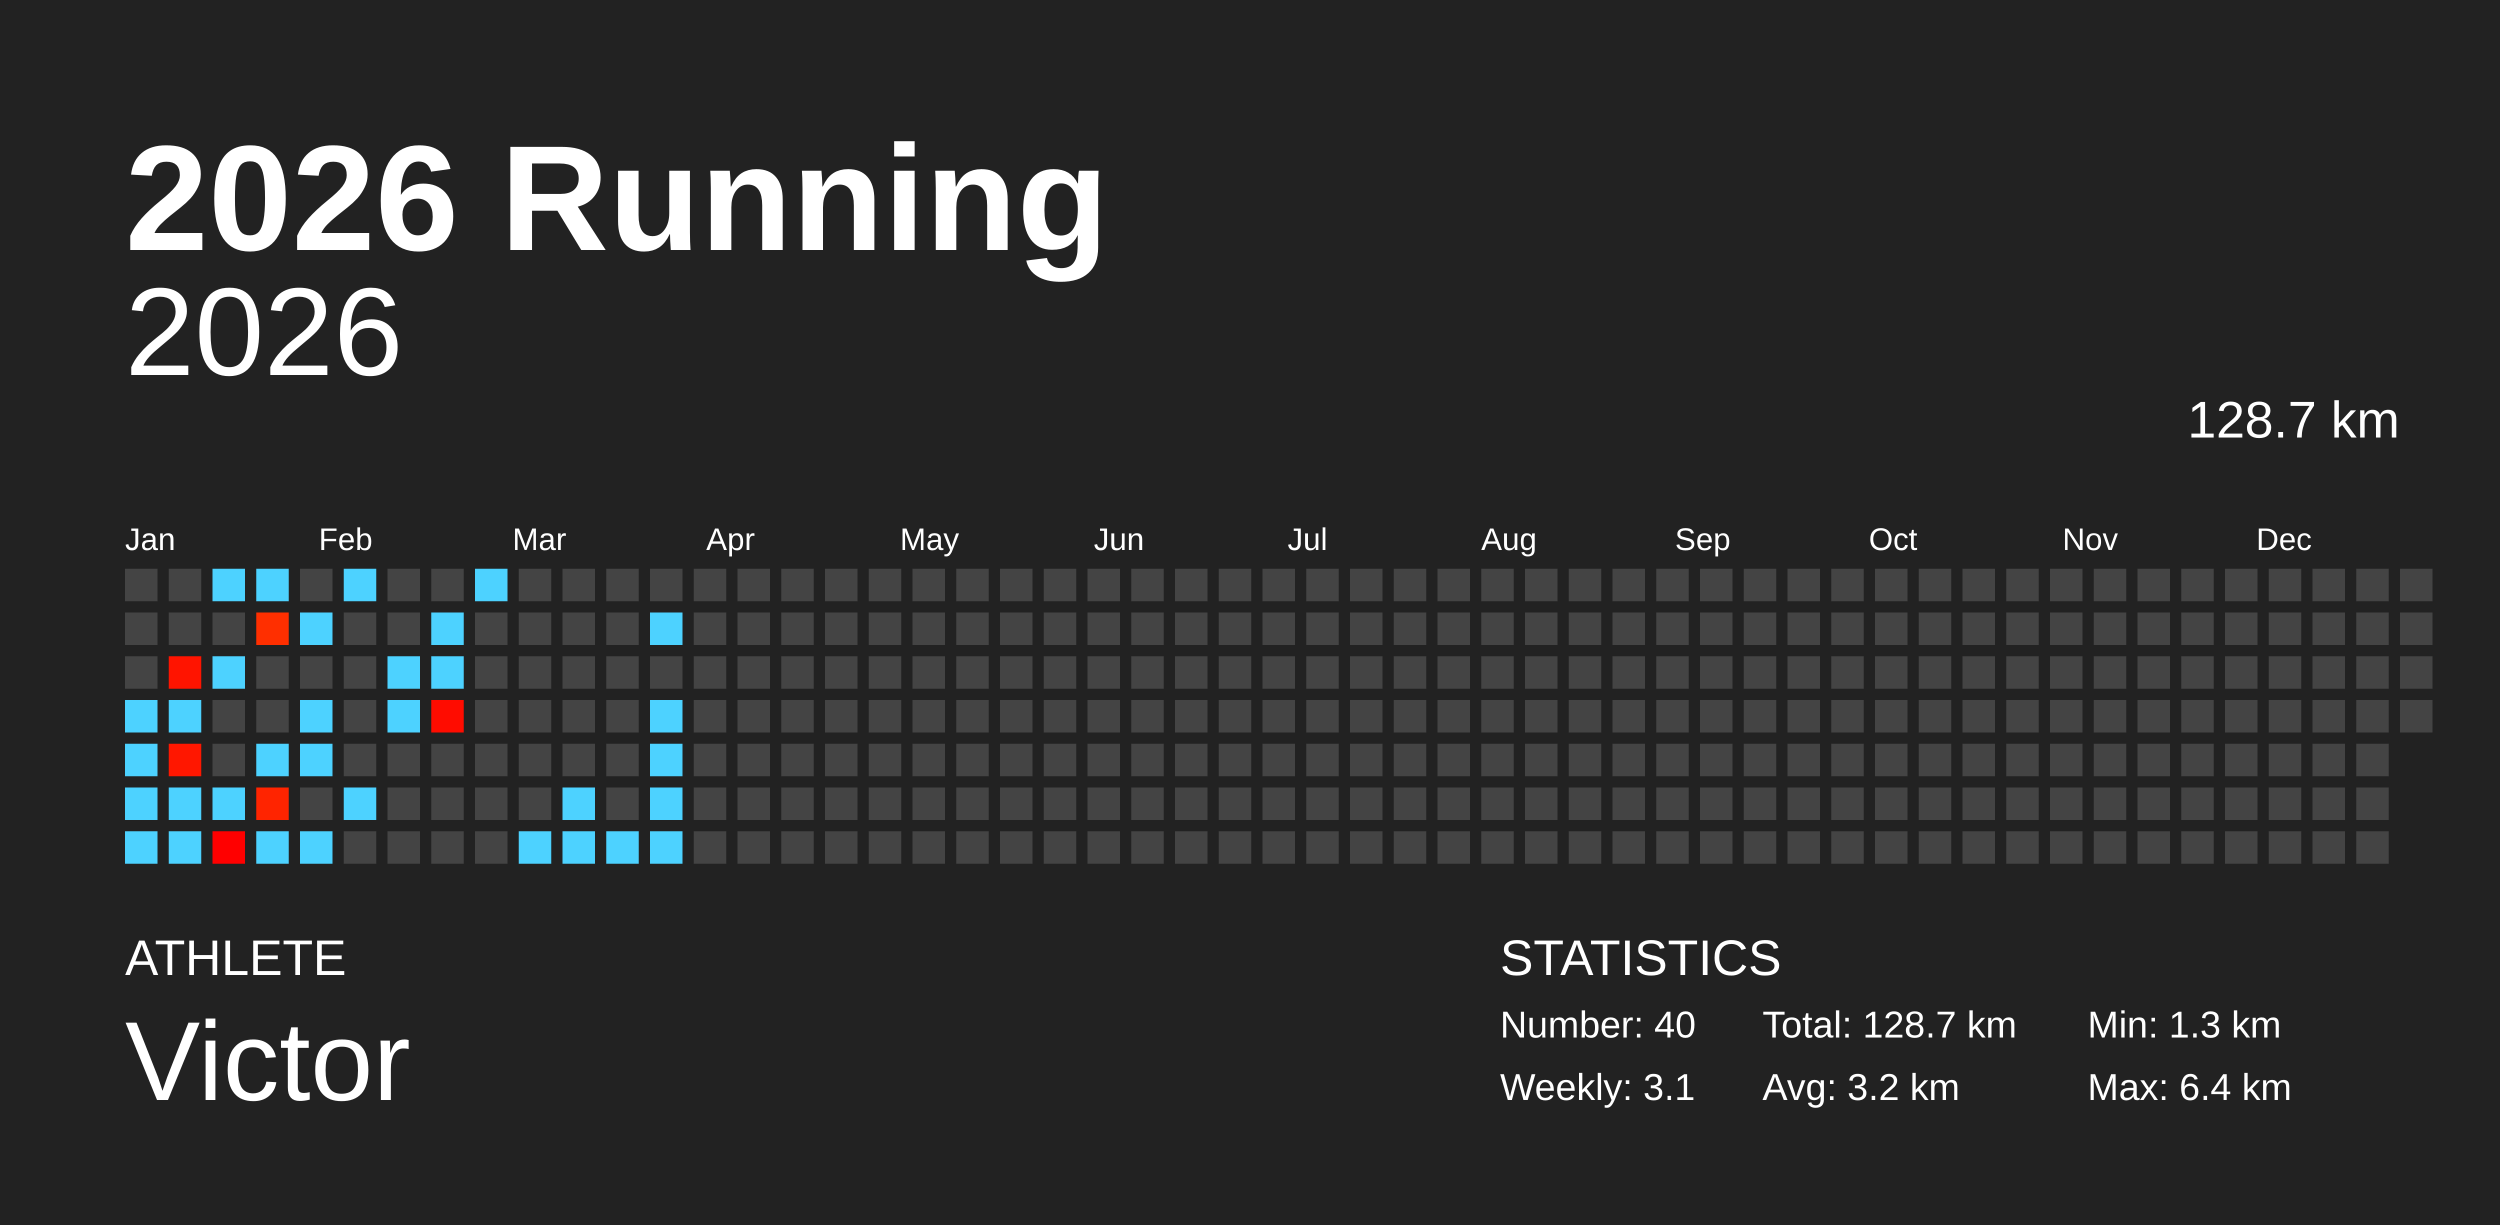
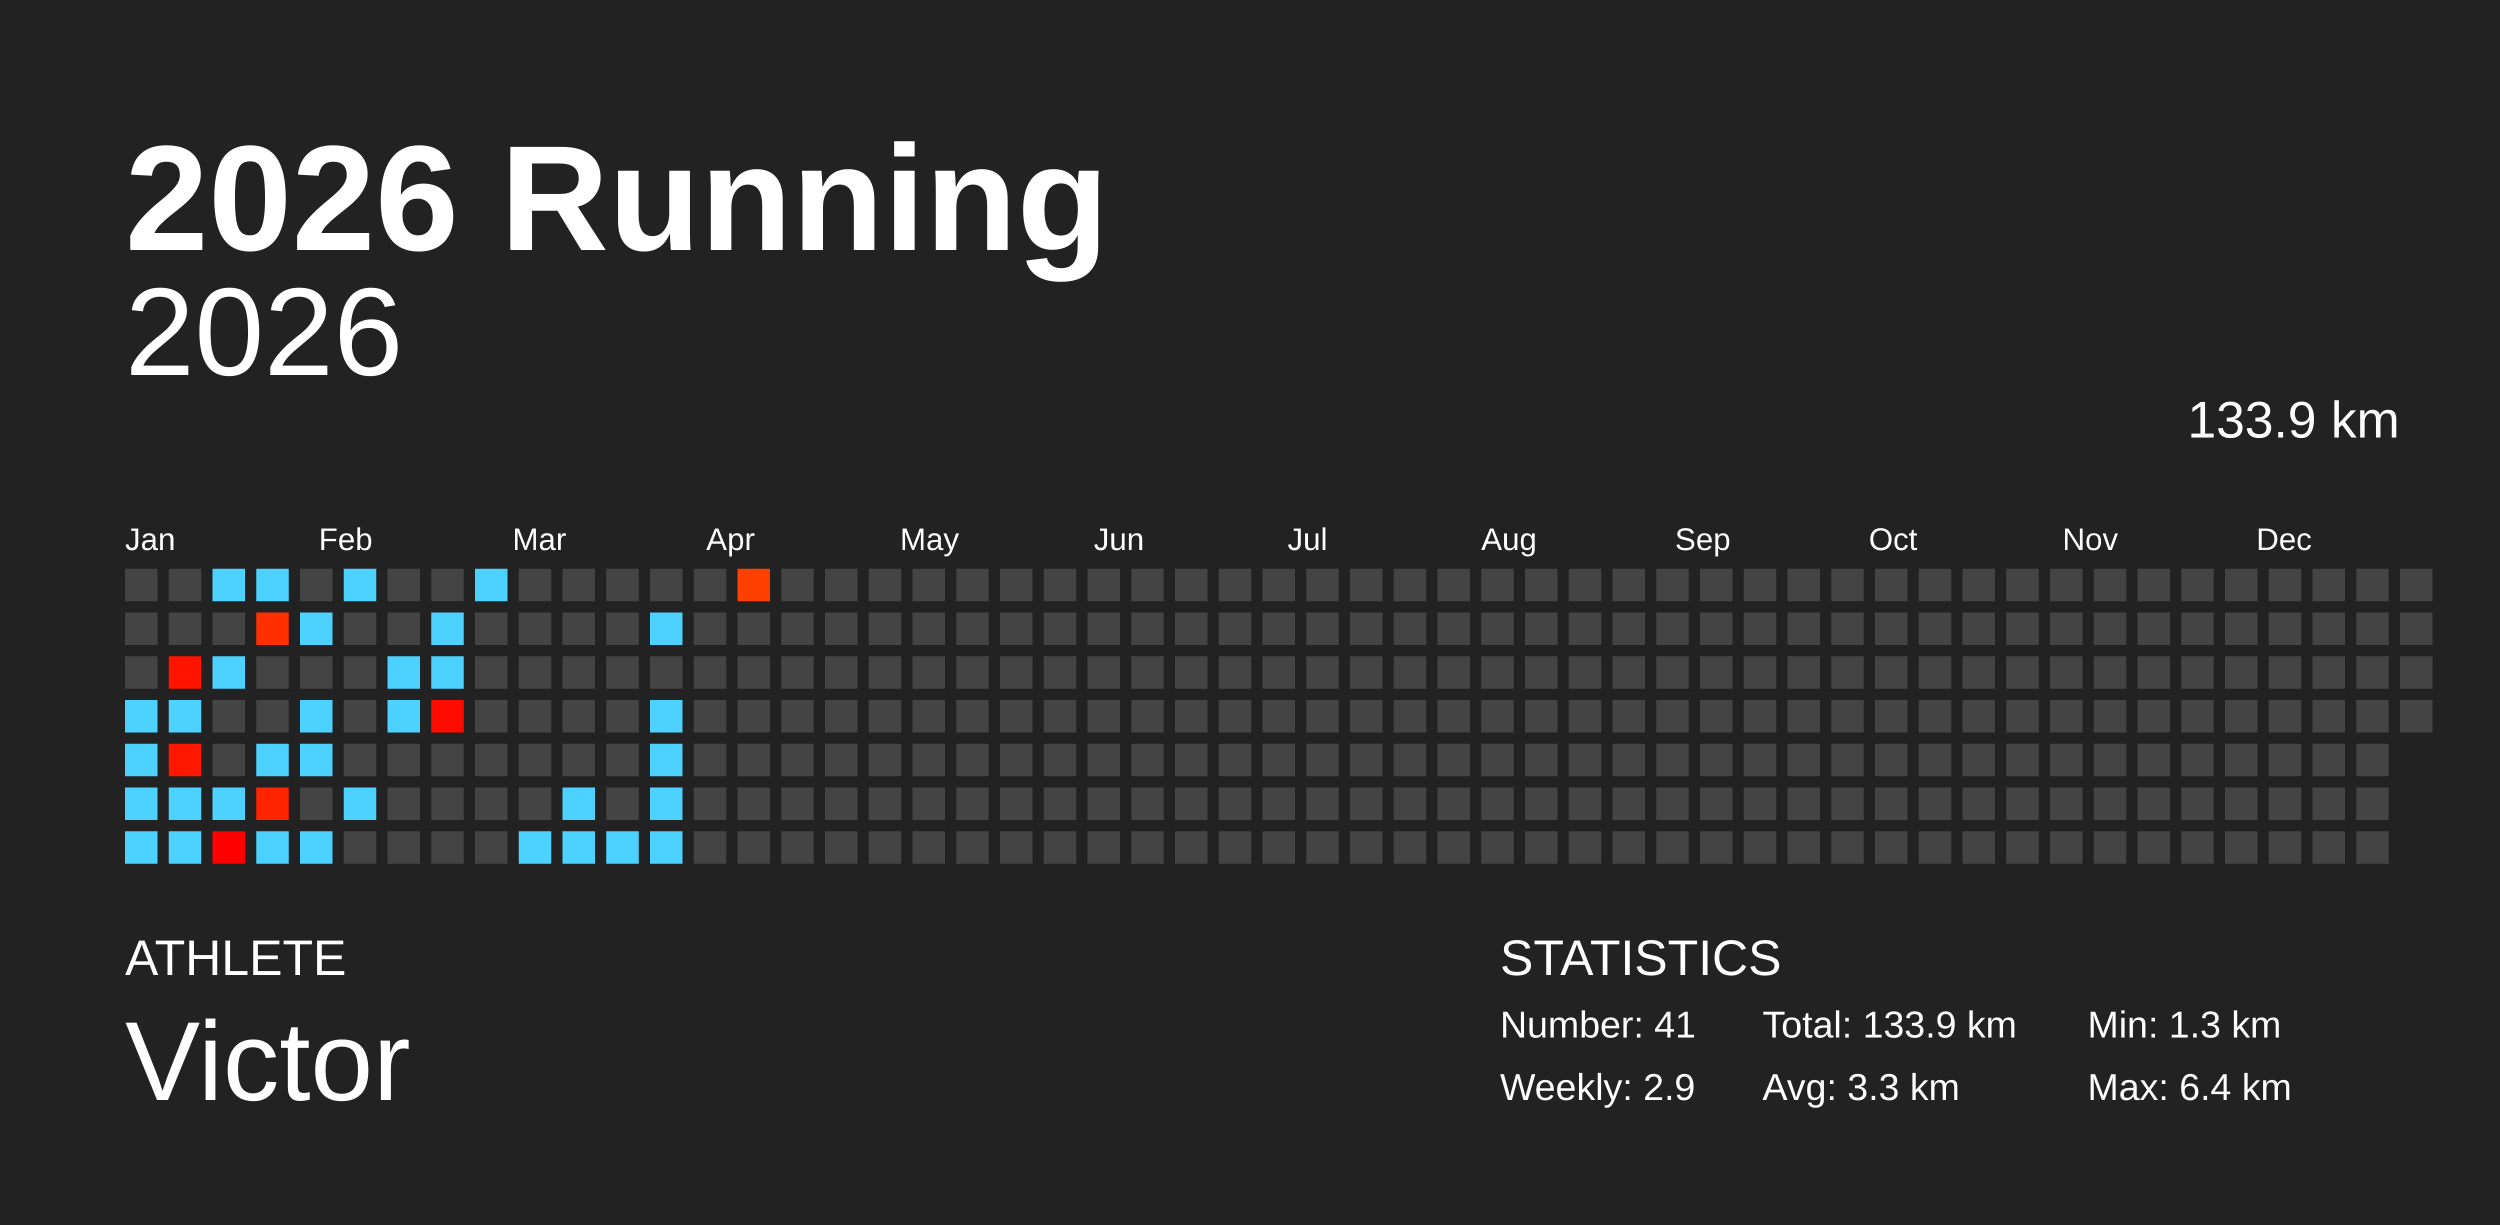
<svg xmlns="http://www.w3.org/2000/svg" baseProfile="full" height="98mm" version="1.1" viewBox="0,0,200,98" width="200mm">
  <defs />
  <rect fill="#222222" height="98" width="200" x="0" y="0" />
  <text fill="#FFFFFF" style="font-size:12px; font-family:Arial; font-weight:bold;" x="10" y="20">2026 Running</text>
  <text fill="#FFFFFF" style="font-size:4px; font-family:Arial" x="10" y="78">ATHLETE</text>
  <text fill="#FFFFFF" style="font-size:9px; font-family:Arial" x="10" y="88">Victor</text>
  <text fill="#FFFFFF" style="font-size:4px; font-family:Arial" x="120" y="78">STATISTICS</text>
-   <text fill="#FFFFFF" style="font-size:3px; font-family:Arial" x="120" y="83">Number: 40</text>
-   <text fill="#FFFFFF" style="font-size:3px; font-family:Arial" x="120" y="88">Weekly: 3.1</text>
-   <text fill="#FFFFFF" style="font-size:3px; font-family:Arial" x="141" y="83">Total: 128.7 km</text>
-   <text fill="#FFFFFF" style="font-size:3px; font-family:Arial" x="141" y="88">Avg: 3.2 km</text>
+   <text fill="#FFFFFF" style="font-size:3px; font-family:Arial" x="120" y="83">Number: 41</text>
+   <text fill="#FFFFFF" style="font-size:3px; font-family:Arial" x="120" y="88">Weekly: 2.9</text>
+   <text fill="#FFFFFF" style="font-size:3px; font-family:Arial" x="141" y="83">Total: 133.9 km</text>
+   <text fill="#FFFFFF" style="font-size:3px; font-family:Arial" x="141" y="88">Avg: 3.3 km</text>
  <text fill="#FFFFFF" style="font-size:3px; font-family:Arial" x="167" y="83">Min: 1.3 km</text>
  <text fill="#FFFFFF" style="font-size:3px; font-family:Arial" x="167" y="88">Max: 6.4 km</text>
  <text alignment-baseline="hanging" fill="#FFFFFF" style="font-size:10.0px; font-family:Arial;" x="10" y="30">2026</text>
-   <text alignment-baseline="hanging" fill="#FFFFFF" style="font-size:4.125px; font-family:Arial;" x="175" y="35">128.7 km</text>
+   <text alignment-baseline="hanging" fill="#FFFFFF" style="font-size:4.125px; font-family:Arial;" x="175" y="35">133.9 km</text>
  <text fill="#FFFFFF" style="font-size:2.5px; font-family:Arial" x="10.0" y="44">Jan</text>
  <text fill="#FFFFFF" style="font-size:2.5px; font-family:Arial" x="25.5" y="44">Feb</text>
  <text fill="#FFFFFF" style="font-size:2.5px; font-family:Arial" x="41.0" y="44">Mar</text>
  <text fill="#FFFFFF" style="font-size:2.5px; font-family:Arial" x="56.5" y="44">Apr</text>
  <text fill="#FFFFFF" style="font-size:2.5px; font-family:Arial" x="72.0" y="44">May</text>
  <text fill="#FFFFFF" style="font-size:2.5px; font-family:Arial" x="87.5" y="44">Jun</text>
  <text fill="#FFFFFF" style="font-size:2.5px; font-family:Arial" x="103.0" y="44">Jul</text>
  <text fill="#FFFFFF" style="font-size:2.5px; font-family:Arial" x="118.5" y="44">Aug</text>
  <text fill="#FFFFFF" style="font-size:2.5px; font-family:Arial" x="134.0" y="44">Sep</text>
  <text fill="#FFFFFF" style="font-size:2.5px; font-family:Arial" x="149.5" y="44">Oct</text>
  <text fill="#FFFFFF" style="font-size:2.5px; font-family:Arial" x="165.0" y="44">Nov</text>
  <text fill="#FFFFFF" style="font-size:2.5px; font-family:Arial" x="180.5" y="44">Dec</text>
  <rect fill="#444444" height="2.6" width="2.6" x="10.0" y="45.5" />
  <rect fill="#444444" height="2.6" width="2.6" x="10.0" y="49.0" />
  <rect fill="#444444" height="2.6" width="2.6" x="10.0" y="52.5" />
  <rect fill="#4dd2ff" height="2.6" width="2.6" x="10.0" y="56.0" />
  <rect fill="#4dd2ff" height="2.6" width="2.6" x="10.0" y="59.5" />
  <rect fill="#4dd2ff" height="2.6" width="2.6" x="10.0" y="63.0" />
  <rect fill="#4dd2ff" height="2.6" width="2.6" x="10.0" y="66.5" />
  <rect fill="#444444" height="2.6" width="2.6" x="13.5" y="45.5" />
  <rect fill="#444444" height="2.6" width="2.6" x="13.5" y="49.0" />
  <rect fill="#ff1400" height="2.6" width="2.6" x="13.5" y="52.5" />
  <rect fill="#4dd2ff" height="2.6" width="2.6" x="13.5" y="56.0" />
  <rect fill="#ff1700" height="2.6" width="2.6" x="13.5" y="59.5" />
  <rect fill="#4dd2ff" height="2.6" width="2.6" x="13.5" y="63.0" />
  <rect fill="#4dd2ff" height="2.6" width="2.6" x="13.5" y="66.5" />
  <rect fill="#4dd2ff" height="2.6" width="2.6" x="17.0" y="45.5" />
  <rect fill="#444444" height="2.6" width="2.6" x="17.0" y="49.0" />
  <rect fill="#4dd2ff" height="2.6" width="2.6" x="17.0" y="52.5" />
  <rect fill="#444444" height="2.6" width="2.6" x="17.0" y="56.0" />
  <rect fill="#444444" height="2.6" width="2.6" x="17.0" y="59.5" />
  <rect fill="#4dd2ff" height="2.6" width="2.6" x="17.0" y="63.0" />
  <rect fill="#ff0000" height="2.6" width="2.6" x="17.0" y="66.5" />
  <rect fill="#4dd2ff" height="2.6" width="2.6" x="20.5" y="45.5" />
  <rect fill="#ff2f00" height="2.6" width="2.6" x="20.5" y="49.0" />
  <rect fill="#444444" height="2.6" width="2.6" x="20.5" y="52.5" />
  <rect fill="#444444" height="2.6" width="2.6" x="20.5" y="56.0" />
  <rect fill="#4dd2ff" height="2.6" width="2.6" x="20.5" y="59.5" />
  <rect fill="#ff2400" height="2.6" width="2.6" x="20.5" y="63.0" />
  <rect fill="#4dd2ff" height="2.6" width="2.6" x="20.5" y="66.5" />
  <rect fill="#444444" height="2.6" width="2.6" x="24.0" y="45.5" />
  <rect fill="#4dd2ff" height="2.6" width="2.6" x="24.0" y="49.0" />
  <rect fill="#444444" height="2.6" width="2.6" x="24.0" y="52.5" />
  <rect fill="#4dd2ff" height="2.6" width="2.6" x="24.0" y="56.0" />
  <rect fill="#4dd2ff" height="2.6" width="2.6" x="24.0" y="59.5" />
  <rect fill="#444444" height="2.6" width="2.6" x="24.0" y="63.0" />
  <rect fill="#4dd2ff" height="2.6" width="2.6" x="24.0" y="66.5" />
  <rect fill="#4dd2ff" height="2.6" width="2.6" x="27.5" y="45.5" />
  <rect fill="#444444" height="2.6" width="2.6" x="27.5" y="49.0" />
  <rect fill="#444444" height="2.6" width="2.6" x="27.5" y="52.5" />
  <rect fill="#444444" height="2.6" width="2.6" x="27.5" y="56.0" />
  <rect fill="#444444" height="2.6" width="2.6" x="27.5" y="59.5" />
  <rect fill="#4dd2ff" height="2.6" width="2.6" x="27.5" y="63.0" />
  <rect fill="#444444" height="2.6" width="2.6" x="27.5" y="66.5" />
  <rect fill="#444444" height="2.6" width="2.6" x="31.0" y="45.5" />
  <rect fill="#444444" height="2.6" width="2.6" x="31.0" y="49.0" />
  <rect fill="#4dd2ff" height="2.6" width="2.6" x="31.0" y="52.5" />
  <rect fill="#4dd2ff" height="2.6" width="2.6" x="31.0" y="56.0" />
  <rect fill="#444444" height="2.6" width="2.6" x="31.0" y="59.5" />
  <rect fill="#444444" height="2.6" width="2.6" x="31.0" y="63.0" />
  <rect fill="#444444" height="2.6" width="2.6" x="31.0" y="66.5" />
  <rect fill="#444444" height="2.6" width="2.6" x="34.5" y="45.5" />
  <rect fill="#4dd2ff" height="2.6" width="2.6" x="34.5" y="49.0" />
  <rect fill="#4dd2ff" height="2.6" width="2.6" x="34.5" y="52.5" />
  <rect fill="#ff0c00" height="2.6" width="2.6" x="34.5" y="56.0" />
  <rect fill="#444444" height="2.6" width="2.6" x="34.5" y="59.5" />
  <rect fill="#444444" height="2.6" width="2.6" x="34.5" y="63.0" />
  <rect fill="#444444" height="2.6" width="2.6" x="34.5" y="66.5" />
  <rect fill="#4dd2ff" height="2.6" width="2.6" x="38.0" y="45.5" />
  <rect fill="#444444" height="2.6" width="2.6" x="38.0" y="49.0" />
  <rect fill="#444444" height="2.6" width="2.6" x="38.0" y="52.5" />
  <rect fill="#444444" height="2.6" width="2.6" x="38.0" y="56.0" />
  <rect fill="#444444" height="2.6" width="2.6" x="38.0" y="59.5" />
  <rect fill="#444444" height="2.6" width="2.6" x="38.0" y="63.0" />
  <rect fill="#444444" height="2.6" width="2.6" x="38.0" y="66.5" />
  <rect fill="#444444" height="2.6" width="2.6" x="41.5" y="45.5" />
  <rect fill="#444444" height="2.6" width="2.6" x="41.5" y="49.0" />
  <rect fill="#444444" height="2.6" width="2.6" x="41.5" y="52.5" />
  <rect fill="#444444" height="2.6" width="2.6" x="41.5" y="56.0" />
  <rect fill="#444444" height="2.6" width="2.6" x="41.5" y="59.5" />
  <rect fill="#444444" height="2.6" width="2.6" x="41.5" y="63.0" />
  <rect fill="#4dd2ff" height="2.6" width="2.6" x="41.5" y="66.5" />
  <rect fill="#444444" height="2.6" width="2.6" x="45.0" y="45.5" />
  <rect fill="#444444" height="2.6" width="2.6" x="45.0" y="49.0" />
  <rect fill="#444444" height="2.6" width="2.6" x="45.0" y="52.5" />
  <rect fill="#444444" height="2.6" width="2.6" x="45.0" y="56.0" />
  <rect fill="#444444" height="2.6" width="2.6" x="45.0" y="59.5" />
  <rect fill="#4dd2ff" height="2.6" width="2.6" x="45.0" y="63.0" />
  <rect fill="#4dd2ff" height="2.6" width="2.6" x="45.0" y="66.5" />
  <rect fill="#444444" height="2.6" width="2.6" x="48.5" y="45.5" />
  <rect fill="#444444" height="2.6" width="2.6" x="48.5" y="49.0" />
  <rect fill="#444444" height="2.6" width="2.6" x="48.5" y="52.5" />
  <rect fill="#444444" height="2.6" width="2.6" x="48.5" y="56.0" />
  <rect fill="#444444" height="2.6" width="2.6" x="48.5" y="59.5" />
  <rect fill="#444444" height="2.6" width="2.6" x="48.5" y="63.0" />
  <rect fill="#4dd2ff" height="2.6" width="2.6" x="48.5" y="66.5" />
  <rect fill="#444444" height="2.6" width="2.6" x="52.0" y="45.5" />
  <rect fill="#4dd2ff" height="2.6" width="2.6" x="52.0" y="49.0" />
  <rect fill="#444444" height="2.6" width="2.6" x="52.0" y="52.5" />
  <rect fill="#4dd2ff" height="2.6" width="2.6" x="52.0" y="56.0" />
  <rect fill="#4dd2ff" height="2.6" width="2.6" x="52.0" y="59.5" />
  <rect fill="#4dd2ff" height="2.6" width="2.6" x="52.0" y="63.0" />
  <rect fill="#4dd2ff" height="2.6" width="2.6" x="52.0" y="66.5" />
  <rect fill="#444444" height="2.6" width="2.6" x="55.5" y="45.5" />
  <rect fill="#444444" height="2.6" width="2.6" x="55.5" y="49.0" />
  <rect fill="#444444" height="2.6" width="2.6" x="55.5" y="52.5" />
  <rect fill="#444444" height="2.6" width="2.6" x="55.5" y="56.0" />
  <rect fill="#444444" height="2.6" width="2.6" x="55.5" y="59.5" />
  <rect fill="#444444" height="2.6" width="2.6" x="55.5" y="63.0" />
  <rect fill="#444444" height="2.6" width="2.6" x="55.5" y="66.5" />
-   <rect fill="#444444" height="2.6" width="2.6" x="59.0" y="45.5" />
+   <rect fill="#ff4000" height="2.6" width="2.6" x="59.0" y="45.5" />
  <rect fill="#444444" height="2.6" width="2.6" x="59.0" y="49.0" />
  <rect fill="#444444" height="2.6" width="2.6" x="59.0" y="52.5" />
  <rect fill="#444444" height="2.6" width="2.6" x="59.0" y="56.0" />
  <rect fill="#444444" height="2.6" width="2.6" x="59.0" y="59.5" />
  <rect fill="#444444" height="2.6" width="2.6" x="59.0" y="63.0" />
  <rect fill="#444444" height="2.6" width="2.6" x="59.0" y="66.5" />
  <rect fill="#444444" height="2.6" width="2.6" x="62.5" y="45.5" />
  <rect fill="#444444" height="2.6" width="2.6" x="62.5" y="49.0" />
  <rect fill="#444444" height="2.6" width="2.6" x="62.5" y="52.5" />
  <rect fill="#444444" height="2.6" width="2.6" x="62.5" y="56.0" />
  <rect fill="#444444" height="2.6" width="2.6" x="62.5" y="59.5" />
  <rect fill="#444444" height="2.6" width="2.6" x="62.5" y="63.0" />
  <rect fill="#444444" height="2.6" width="2.6" x="62.5" y="66.5" />
  <rect fill="#444444" height="2.6" width="2.6" x="66.0" y="45.5" />
  <rect fill="#444444" height="2.6" width="2.6" x="66.0" y="49.0" />
  <rect fill="#444444" height="2.6" width="2.6" x="66.0" y="52.5" />
  <rect fill="#444444" height="2.6" width="2.6" x="66.0" y="56.0" />
  <rect fill="#444444" height="2.6" width="2.6" x="66.0" y="59.5" />
  <rect fill="#444444" height="2.6" width="2.6" x="66.0" y="63.0" />
  <rect fill="#444444" height="2.6" width="2.6" x="66.0" y="66.5" />
  <rect fill="#444444" height="2.6" width="2.6" x="69.5" y="45.5" />
  <rect fill="#444444" height="2.6" width="2.6" x="69.5" y="49.0" />
  <rect fill="#444444" height="2.6" width="2.6" x="69.5" y="52.5" />
  <rect fill="#444444" height="2.6" width="2.6" x="69.5" y="56.0" />
  <rect fill="#444444" height="2.6" width="2.6" x="69.5" y="59.5" />
  <rect fill="#444444" height="2.6" width="2.6" x="69.5" y="63.0" />
  <rect fill="#444444" height="2.6" width="2.6" x="69.5" y="66.5" />
  <rect fill="#444444" height="2.6" width="2.6" x="73.0" y="45.5" />
  <rect fill="#444444" height="2.6" width="2.6" x="73.0" y="49.0" />
  <rect fill="#444444" height="2.6" width="2.6" x="73.0" y="52.5" />
  <rect fill="#444444" height="2.6" width="2.6" x="73.0" y="56.0" />
  <rect fill="#444444" height="2.6" width="2.6" x="73.0" y="59.5" />
  <rect fill="#444444" height="2.6" width="2.6" x="73.0" y="63.0" />
  <rect fill="#444444" height="2.6" width="2.6" x="73.0" y="66.5" />
  <rect fill="#444444" height="2.6" width="2.6" x="76.5" y="45.5" />
  <rect fill="#444444" height="2.6" width="2.6" x="76.5" y="49.0" />
  <rect fill="#444444" height="2.6" width="2.6" x="76.5" y="52.5" />
  <rect fill="#444444" height="2.6" width="2.6" x="76.5" y="56.0" />
  <rect fill="#444444" height="2.6" width="2.6" x="76.5" y="59.5" />
  <rect fill="#444444" height="2.6" width="2.6" x="76.5" y="63.0" />
  <rect fill="#444444" height="2.6" width="2.6" x="76.5" y="66.5" />
  <rect fill="#444444" height="2.6" width="2.6" x="80.0" y="45.5" />
  <rect fill="#444444" height="2.6" width="2.6" x="80.0" y="49.0" />
  <rect fill="#444444" height="2.6" width="2.6" x="80.0" y="52.5" />
  <rect fill="#444444" height="2.6" width="2.6" x="80.0" y="56.0" />
  <rect fill="#444444" height="2.6" width="2.6" x="80.0" y="59.5" />
  <rect fill="#444444" height="2.6" width="2.6" x="80.0" y="63.0" />
  <rect fill="#444444" height="2.6" width="2.6" x="80.0" y="66.5" />
  <rect fill="#444444" height="2.6" width="2.6" x="83.5" y="45.5" />
  <rect fill="#444444" height="2.6" width="2.6" x="83.5" y="49.0" />
  <rect fill="#444444" height="2.6" width="2.6" x="83.5" y="52.5" />
  <rect fill="#444444" height="2.6" width="2.6" x="83.5" y="56.0" />
  <rect fill="#444444" height="2.6" width="2.6" x="83.5" y="59.5" />
  <rect fill="#444444" height="2.6" width="2.6" x="83.5" y="63.0" />
  <rect fill="#444444" height="2.6" width="2.6" x="83.5" y="66.5" />
  <rect fill="#444444" height="2.6" width="2.6" x="87.0" y="45.5" />
  <rect fill="#444444" height="2.6" width="2.6" x="87.0" y="49.0" />
  <rect fill="#444444" height="2.6" width="2.6" x="87.0" y="52.5" />
  <rect fill="#444444" height="2.6" width="2.6" x="87.0" y="56.0" />
  <rect fill="#444444" height="2.6" width="2.6" x="87.0" y="59.5" />
  <rect fill="#444444" height="2.6" width="2.6" x="87.0" y="63.0" />
  <rect fill="#444444" height="2.6" width="2.6" x="87.0" y="66.5" />
  <rect fill="#444444" height="2.6" width="2.6" x="90.5" y="45.5" />
  <rect fill="#444444" height="2.6" width="2.6" x="90.5" y="49.0" />
  <rect fill="#444444" height="2.6" width="2.6" x="90.5" y="52.5" />
  <rect fill="#444444" height="2.6" width="2.6" x="90.5" y="56.0" />
  <rect fill="#444444" height="2.6" width="2.6" x="90.5" y="59.5" />
  <rect fill="#444444" height="2.6" width="2.6" x="90.5" y="63.0" />
  <rect fill="#444444" height="2.6" width="2.6" x="90.5" y="66.5" />
  <rect fill="#444444" height="2.6" width="2.6" x="94.0" y="45.5" />
  <rect fill="#444444" height="2.6" width="2.6" x="94.0" y="49.0" />
  <rect fill="#444444" height="2.6" width="2.6" x="94.0" y="52.5" />
  <rect fill="#444444" height="2.6" width="2.6" x="94.0" y="56.0" />
  <rect fill="#444444" height="2.6" width="2.6" x="94.0" y="59.5" />
  <rect fill="#444444" height="2.6" width="2.6" x="94.0" y="63.0" />
  <rect fill="#444444" height="2.6" width="2.6" x="94.0" y="66.5" />
  <rect fill="#444444" height="2.6" width="2.6" x="97.5" y="45.5" />
  <rect fill="#444444" height="2.6" width="2.6" x="97.5" y="49.0" />
  <rect fill="#444444" height="2.6" width="2.6" x="97.5" y="52.5" />
  <rect fill="#444444" height="2.6" width="2.6" x="97.5" y="56.0" />
  <rect fill="#444444" height="2.6" width="2.6" x="97.5" y="59.5" />
  <rect fill="#444444" height="2.6" width="2.6" x="97.5" y="63.0" />
  <rect fill="#444444" height="2.6" width="2.6" x="97.5" y="66.5" />
  <rect fill="#444444" height="2.6" width="2.6" x="101.0" y="45.5" />
  <rect fill="#444444" height="2.6" width="2.6" x="101.0" y="49.0" />
  <rect fill="#444444" height="2.6" width="2.6" x="101.0" y="52.5" />
  <rect fill="#444444" height="2.6" width="2.6" x="101.0" y="56.0" />
  <rect fill="#444444" height="2.6" width="2.6" x="101.0" y="59.5" />
  <rect fill="#444444" height="2.6" width="2.6" x="101.0" y="63.0" />
  <rect fill="#444444" height="2.6" width="2.6" x="101.0" y="66.5" />
  <rect fill="#444444" height="2.6" width="2.6" x="104.5" y="45.5" />
  <rect fill="#444444" height="2.6" width="2.6" x="104.5" y="49.0" />
  <rect fill="#444444" height="2.6" width="2.6" x="104.5" y="52.5" />
  <rect fill="#444444" height="2.6" width="2.6" x="104.5" y="56.0" />
  <rect fill="#444444" height="2.6" width="2.6" x="104.5" y="59.5" />
  <rect fill="#444444" height="2.6" width="2.6" x="104.5" y="63.0" />
  <rect fill="#444444" height="2.6" width="2.6" x="104.5" y="66.5" />
  <rect fill="#444444" height="2.6" width="2.6" x="108.0" y="45.5" />
  <rect fill="#444444" height="2.6" width="2.6" x="108.0" y="49.0" />
  <rect fill="#444444" height="2.6" width="2.6" x="108.0" y="52.5" />
  <rect fill="#444444" height="2.6" width="2.6" x="108.0" y="56.0" />
  <rect fill="#444444" height="2.6" width="2.6" x="108.0" y="59.5" />
  <rect fill="#444444" height="2.6" width="2.6" x="108.0" y="63.0" />
  <rect fill="#444444" height="2.6" width="2.6" x="108.0" y="66.5" />
  <rect fill="#444444" height="2.6" width="2.6" x="111.5" y="45.5" />
  <rect fill="#444444" height="2.6" width="2.6" x="111.5" y="49.0" />
  <rect fill="#444444" height="2.6" width="2.6" x="111.5" y="52.5" />
  <rect fill="#444444" height="2.6" width="2.6" x="111.5" y="56.0" />
  <rect fill="#444444" height="2.6" width="2.6" x="111.5" y="59.5" />
  <rect fill="#444444" height="2.6" width="2.6" x="111.5" y="63.0" />
  <rect fill="#444444" height="2.6" width="2.6" x="111.5" y="66.5" />
  <rect fill="#444444" height="2.6" width="2.6" x="115.0" y="45.5" />
  <rect fill="#444444" height="2.6" width="2.6" x="115.0" y="49.0" />
  <rect fill="#444444" height="2.6" width="2.6" x="115.0" y="52.5" />
  <rect fill="#444444" height="2.6" width="2.6" x="115.0" y="56.0" />
  <rect fill="#444444" height="2.6" width="2.6" x="115.0" y="59.5" />
  <rect fill="#444444" height="2.6" width="2.6" x="115.0" y="63.0" />
  <rect fill="#444444" height="2.6" width="2.6" x="115.0" y="66.5" />
  <rect fill="#444444" height="2.6" width="2.6" x="118.5" y="45.5" />
  <rect fill="#444444" height="2.6" width="2.6" x="118.5" y="49.0" />
  <rect fill="#444444" height="2.6" width="2.6" x="118.5" y="52.5" />
  <rect fill="#444444" height="2.6" width="2.6" x="118.5" y="56.0" />
  <rect fill="#444444" height="2.6" width="2.6" x="118.5" y="59.5" />
  <rect fill="#444444" height="2.6" width="2.6" x="118.5" y="63.0" />
  <rect fill="#444444" height="2.6" width="2.6" x="118.5" y="66.5" />
  <rect fill="#444444" height="2.6" width="2.6" x="122.0" y="45.5" />
  <rect fill="#444444" height="2.6" width="2.6" x="122.0" y="49.0" />
  <rect fill="#444444" height="2.6" width="2.6" x="122.0" y="52.5" />
  <rect fill="#444444" height="2.6" width="2.6" x="122.0" y="56.0" />
  <rect fill="#444444" height="2.6" width="2.6" x="122.0" y="59.5" />
  <rect fill="#444444" height="2.6" width="2.6" x="122.0" y="63.0" />
  <rect fill="#444444" height="2.6" width="2.6" x="122.0" y="66.5" />
  <rect fill="#444444" height="2.6" width="2.6" x="125.5" y="45.5" />
  <rect fill="#444444" height="2.6" width="2.6" x="125.5" y="49.0" />
  <rect fill="#444444" height="2.6" width="2.6" x="125.5" y="52.5" />
  <rect fill="#444444" height="2.6" width="2.6" x="125.5" y="56.0" />
  <rect fill="#444444" height="2.6" width="2.6" x="125.5" y="59.5" />
  <rect fill="#444444" height="2.6" width="2.6" x="125.5" y="63.0" />
  <rect fill="#444444" height="2.6" width="2.6" x="125.5" y="66.5" />
  <rect fill="#444444" height="2.6" width="2.6" x="129.0" y="45.5" />
  <rect fill="#444444" height="2.6" width="2.6" x="129.0" y="49.0" />
  <rect fill="#444444" height="2.6" width="2.6" x="129.0" y="52.5" />
  <rect fill="#444444" height="2.6" width="2.6" x="129.0" y="56.0" />
  <rect fill="#444444" height="2.6" width="2.6" x="129.0" y="59.5" />
  <rect fill="#444444" height="2.6" width="2.6" x="129.0" y="63.0" />
  <rect fill="#444444" height="2.6" width="2.6" x="129.0" y="66.5" />
  <rect fill="#444444" height="2.6" width="2.6" x="132.5" y="45.5" />
  <rect fill="#444444" height="2.6" width="2.6" x="132.5" y="49.0" />
  <rect fill="#444444" height="2.6" width="2.6" x="132.5" y="52.5" />
  <rect fill="#444444" height="2.6" width="2.6" x="132.5" y="56.0" />
  <rect fill="#444444" height="2.6" width="2.6" x="132.5" y="59.5" />
  <rect fill="#444444" height="2.6" width="2.6" x="132.5" y="63.0" />
  <rect fill="#444444" height="2.6" width="2.6" x="132.5" y="66.5" />
  <rect fill="#444444" height="2.6" width="2.6" x="136.0" y="45.5" />
  <rect fill="#444444" height="2.6" width="2.6" x="136.0" y="49.0" />
  <rect fill="#444444" height="2.6" width="2.6" x="136.0" y="52.5" />
  <rect fill="#444444" height="2.6" width="2.6" x="136.0" y="56.0" />
  <rect fill="#444444" height="2.6" width="2.6" x="136.0" y="59.5" />
  <rect fill="#444444" height="2.6" width="2.6" x="136.0" y="63.0" />
  <rect fill="#444444" height="2.6" width="2.6" x="136.0" y="66.5" />
  <rect fill="#444444" height="2.6" width="2.6" x="139.5" y="45.5" />
  <rect fill="#444444" height="2.6" width="2.6" x="139.5" y="49.0" />
  <rect fill="#444444" height="2.6" width="2.6" x="139.5" y="52.5" />
  <rect fill="#444444" height="2.6" width="2.6" x="139.5" y="56.0" />
  <rect fill="#444444" height="2.6" width="2.6" x="139.5" y="59.5" />
  <rect fill="#444444" height="2.6" width="2.6" x="139.5" y="63.0" />
  <rect fill="#444444" height="2.6" width="2.6" x="139.5" y="66.5" />
  <rect fill="#444444" height="2.6" width="2.6" x="143.0" y="45.5" />
  <rect fill="#444444" height="2.6" width="2.6" x="143.0" y="49.0" />
  <rect fill="#444444" height="2.6" width="2.6" x="143.0" y="52.5" />
  <rect fill="#444444" height="2.6" width="2.6" x="143.0" y="56.0" />
  <rect fill="#444444" height="2.6" width="2.6" x="143.0" y="59.5" />
  <rect fill="#444444" height="2.6" width="2.6" x="143.0" y="63.0" />
  <rect fill="#444444" height="2.6" width="2.6" x="143.0" y="66.5" />
  <rect fill="#444444" height="2.6" width="2.6" x="146.5" y="45.5" />
  <rect fill="#444444" height="2.6" width="2.6" x="146.5" y="49.0" />
  <rect fill="#444444" height="2.6" width="2.6" x="146.5" y="52.5" />
  <rect fill="#444444" height="2.6" width="2.6" x="146.5" y="56.0" />
  <rect fill="#444444" height="2.6" width="2.6" x="146.5" y="59.5" />
  <rect fill="#444444" height="2.6" width="2.6" x="146.5" y="63.0" />
  <rect fill="#444444" height="2.6" width="2.6" x="146.5" y="66.5" />
  <rect fill="#444444" height="2.6" width="2.6" x="150.0" y="45.5" />
  <rect fill="#444444" height="2.6" width="2.6" x="150.0" y="49.0" />
  <rect fill="#444444" height="2.6" width="2.6" x="150.0" y="52.5" />
  <rect fill="#444444" height="2.6" width="2.6" x="150.0" y="56.0" />
  <rect fill="#444444" height="2.6" width="2.6" x="150.0" y="59.5" />
  <rect fill="#444444" height="2.6" width="2.6" x="150.0" y="63.0" />
  <rect fill="#444444" height="2.6" width="2.6" x="150.0" y="66.5" />
  <rect fill="#444444" height="2.6" width="2.6" x="153.5" y="45.5" />
  <rect fill="#444444" height="2.6" width="2.6" x="153.5" y="49.0" />
  <rect fill="#444444" height="2.6" width="2.6" x="153.5" y="52.5" />
  <rect fill="#444444" height="2.6" width="2.6" x="153.5" y="56.0" />
  <rect fill="#444444" height="2.6" width="2.6" x="153.5" y="59.5" />
  <rect fill="#444444" height="2.6" width="2.6" x="153.5" y="63.0" />
  <rect fill="#444444" height="2.6" width="2.6" x="153.5" y="66.5" />
  <rect fill="#444444" height="2.6" width="2.6" x="157.0" y="45.5" />
  <rect fill="#444444" height="2.6" width="2.6" x="157.0" y="49.0" />
  <rect fill="#444444" height="2.6" width="2.6" x="157.0" y="52.5" />
  <rect fill="#444444" height="2.6" width="2.6" x="157.0" y="56.0" />
  <rect fill="#444444" height="2.6" width="2.6" x="157.0" y="59.5" />
  <rect fill="#444444" height="2.6" width="2.6" x="157.0" y="63.0" />
  <rect fill="#444444" height="2.6" width="2.6" x="157.0" y="66.5" />
  <rect fill="#444444" height="2.6" width="2.6" x="160.5" y="45.5" />
  <rect fill="#444444" height="2.6" width="2.6" x="160.5" y="49.0" />
  <rect fill="#444444" height="2.6" width="2.6" x="160.5" y="52.5" />
  <rect fill="#444444" height="2.6" width="2.6" x="160.5" y="56.0" />
  <rect fill="#444444" height="2.6" width="2.6" x="160.5" y="59.5" />
  <rect fill="#444444" height="2.6" width="2.6" x="160.5" y="63.0" />
  <rect fill="#444444" height="2.6" width="2.6" x="160.5" y="66.5" />
  <rect fill="#444444" height="2.6" width="2.6" x="164.0" y="45.5" />
  <rect fill="#444444" height="2.6" width="2.6" x="164.0" y="49.0" />
  <rect fill="#444444" height="2.6" width="2.6" x="164.0" y="52.5" />
  <rect fill="#444444" height="2.6" width="2.6" x="164.0" y="56.0" />
  <rect fill="#444444" height="2.6" width="2.6" x="164.0" y="59.5" />
  <rect fill="#444444" height="2.6" width="2.6" x="164.0" y="63.0" />
  <rect fill="#444444" height="2.6" width="2.6" x="164.0" y="66.5" />
  <rect fill="#444444" height="2.6" width="2.6" x="167.5" y="45.5" />
  <rect fill="#444444" height="2.6" width="2.6" x="167.5" y="49.0" />
  <rect fill="#444444" height="2.6" width="2.6" x="167.5" y="52.5" />
  <rect fill="#444444" height="2.6" width="2.6" x="167.5" y="56.0" />
  <rect fill="#444444" height="2.6" width="2.6" x="167.5" y="59.5" />
  <rect fill="#444444" height="2.6" width="2.6" x="167.5" y="63.0" />
  <rect fill="#444444" height="2.6" width="2.6" x="167.5" y="66.5" />
  <rect fill="#444444" height="2.6" width="2.6" x="171.0" y="45.5" />
  <rect fill="#444444" height="2.6" width="2.6" x="171.0" y="49.0" />
  <rect fill="#444444" height="2.6" width="2.6" x="171.0" y="52.5" />
  <rect fill="#444444" height="2.6" width="2.6" x="171.0" y="56.0" />
  <rect fill="#444444" height="2.6" width="2.6" x="171.0" y="59.5" />
  <rect fill="#444444" height="2.6" width="2.6" x="171.0" y="63.0" />
  <rect fill="#444444" height="2.6" width="2.6" x="171.0" y="66.5" />
  <rect fill="#444444" height="2.6" width="2.6" x="174.5" y="45.5" />
  <rect fill="#444444" height="2.6" width="2.6" x="174.5" y="49.0" />
  <rect fill="#444444" height="2.6" width="2.6" x="174.5" y="52.5" />
  <rect fill="#444444" height="2.6" width="2.6" x="174.5" y="56.0" />
  <rect fill="#444444" height="2.6" width="2.6" x="174.5" y="59.5" />
  <rect fill="#444444" height="2.6" width="2.6" x="174.5" y="63.0" />
  <rect fill="#444444" height="2.6" width="2.6" x="174.5" y="66.5" />
  <rect fill="#444444" height="2.6" width="2.6" x="178.0" y="45.5" />
  <rect fill="#444444" height="2.6" width="2.6" x="178.0" y="49.0" />
  <rect fill="#444444" height="2.6" width="2.6" x="178.0" y="52.5" />
  <rect fill="#444444" height="2.6" width="2.6" x="178.0" y="56.0" />
  <rect fill="#444444" height="2.6" width="2.6" x="178.0" y="59.5" />
  <rect fill="#444444" height="2.6" width="2.6" x="178.0" y="63.0" />
  <rect fill="#444444" height="2.6" width="2.6" x="178.0" y="66.5" />
  <rect fill="#444444" height="2.6" width="2.6" x="181.5" y="45.5" />
  <rect fill="#444444" height="2.6" width="2.6" x="181.5" y="49.0" />
  <rect fill="#444444" height="2.6" width="2.6" x="181.5" y="52.5" />
  <rect fill="#444444" height="2.6" width="2.6" x="181.5" y="56.0" />
  <rect fill="#444444" height="2.6" width="2.6" x="181.5" y="59.5" />
  <rect fill="#444444" height="2.6" width="2.6" x="181.5" y="63.0" />
  <rect fill="#444444" height="2.6" width="2.6" x="181.5" y="66.5" />
  <rect fill="#444444" height="2.6" width="2.6" x="185.0" y="45.5" />
  <rect fill="#444444" height="2.6" width="2.6" x="185.0" y="49.0" />
  <rect fill="#444444" height="2.6" width="2.6" x="185.0" y="52.5" />
  <rect fill="#444444" height="2.6" width="2.6" x="185.0" y="56.0" />
  <rect fill="#444444" height="2.6" width="2.6" x="185.0" y="59.5" />
  <rect fill="#444444" height="2.6" width="2.6" x="185.0" y="63.0" />
  <rect fill="#444444" height="2.6" width="2.6" x="185.0" y="66.5" />
  <rect fill="#444444" height="2.6" width="2.6" x="188.5" y="45.5" />
  <rect fill="#444444" height="2.6" width="2.6" x="188.5" y="49.0" />
  <rect fill="#444444" height="2.6" width="2.6" x="188.5" y="52.5" />
  <rect fill="#444444" height="2.6" width="2.6" x="188.5" y="56.0" />
  <rect fill="#444444" height="2.6" width="2.6" x="188.5" y="59.5" />
  <rect fill="#444444" height="2.6" width="2.6" x="188.5" y="63.0" />
  <rect fill="#444444" height="2.6" width="2.6" x="188.5" y="66.5" />
  <rect fill="#444444" height="2.6" width="2.6" x="192.0" y="45.5" />
  <rect fill="#444444" height="2.6" width="2.6" x="192.0" y="49.0" />
  <rect fill="#444444" height="2.6" width="2.6" x="192.0" y="52.5" />
  <rect fill="#444444" height="2.6" width="2.6" x="192.0" y="56.0" />
</svg>
